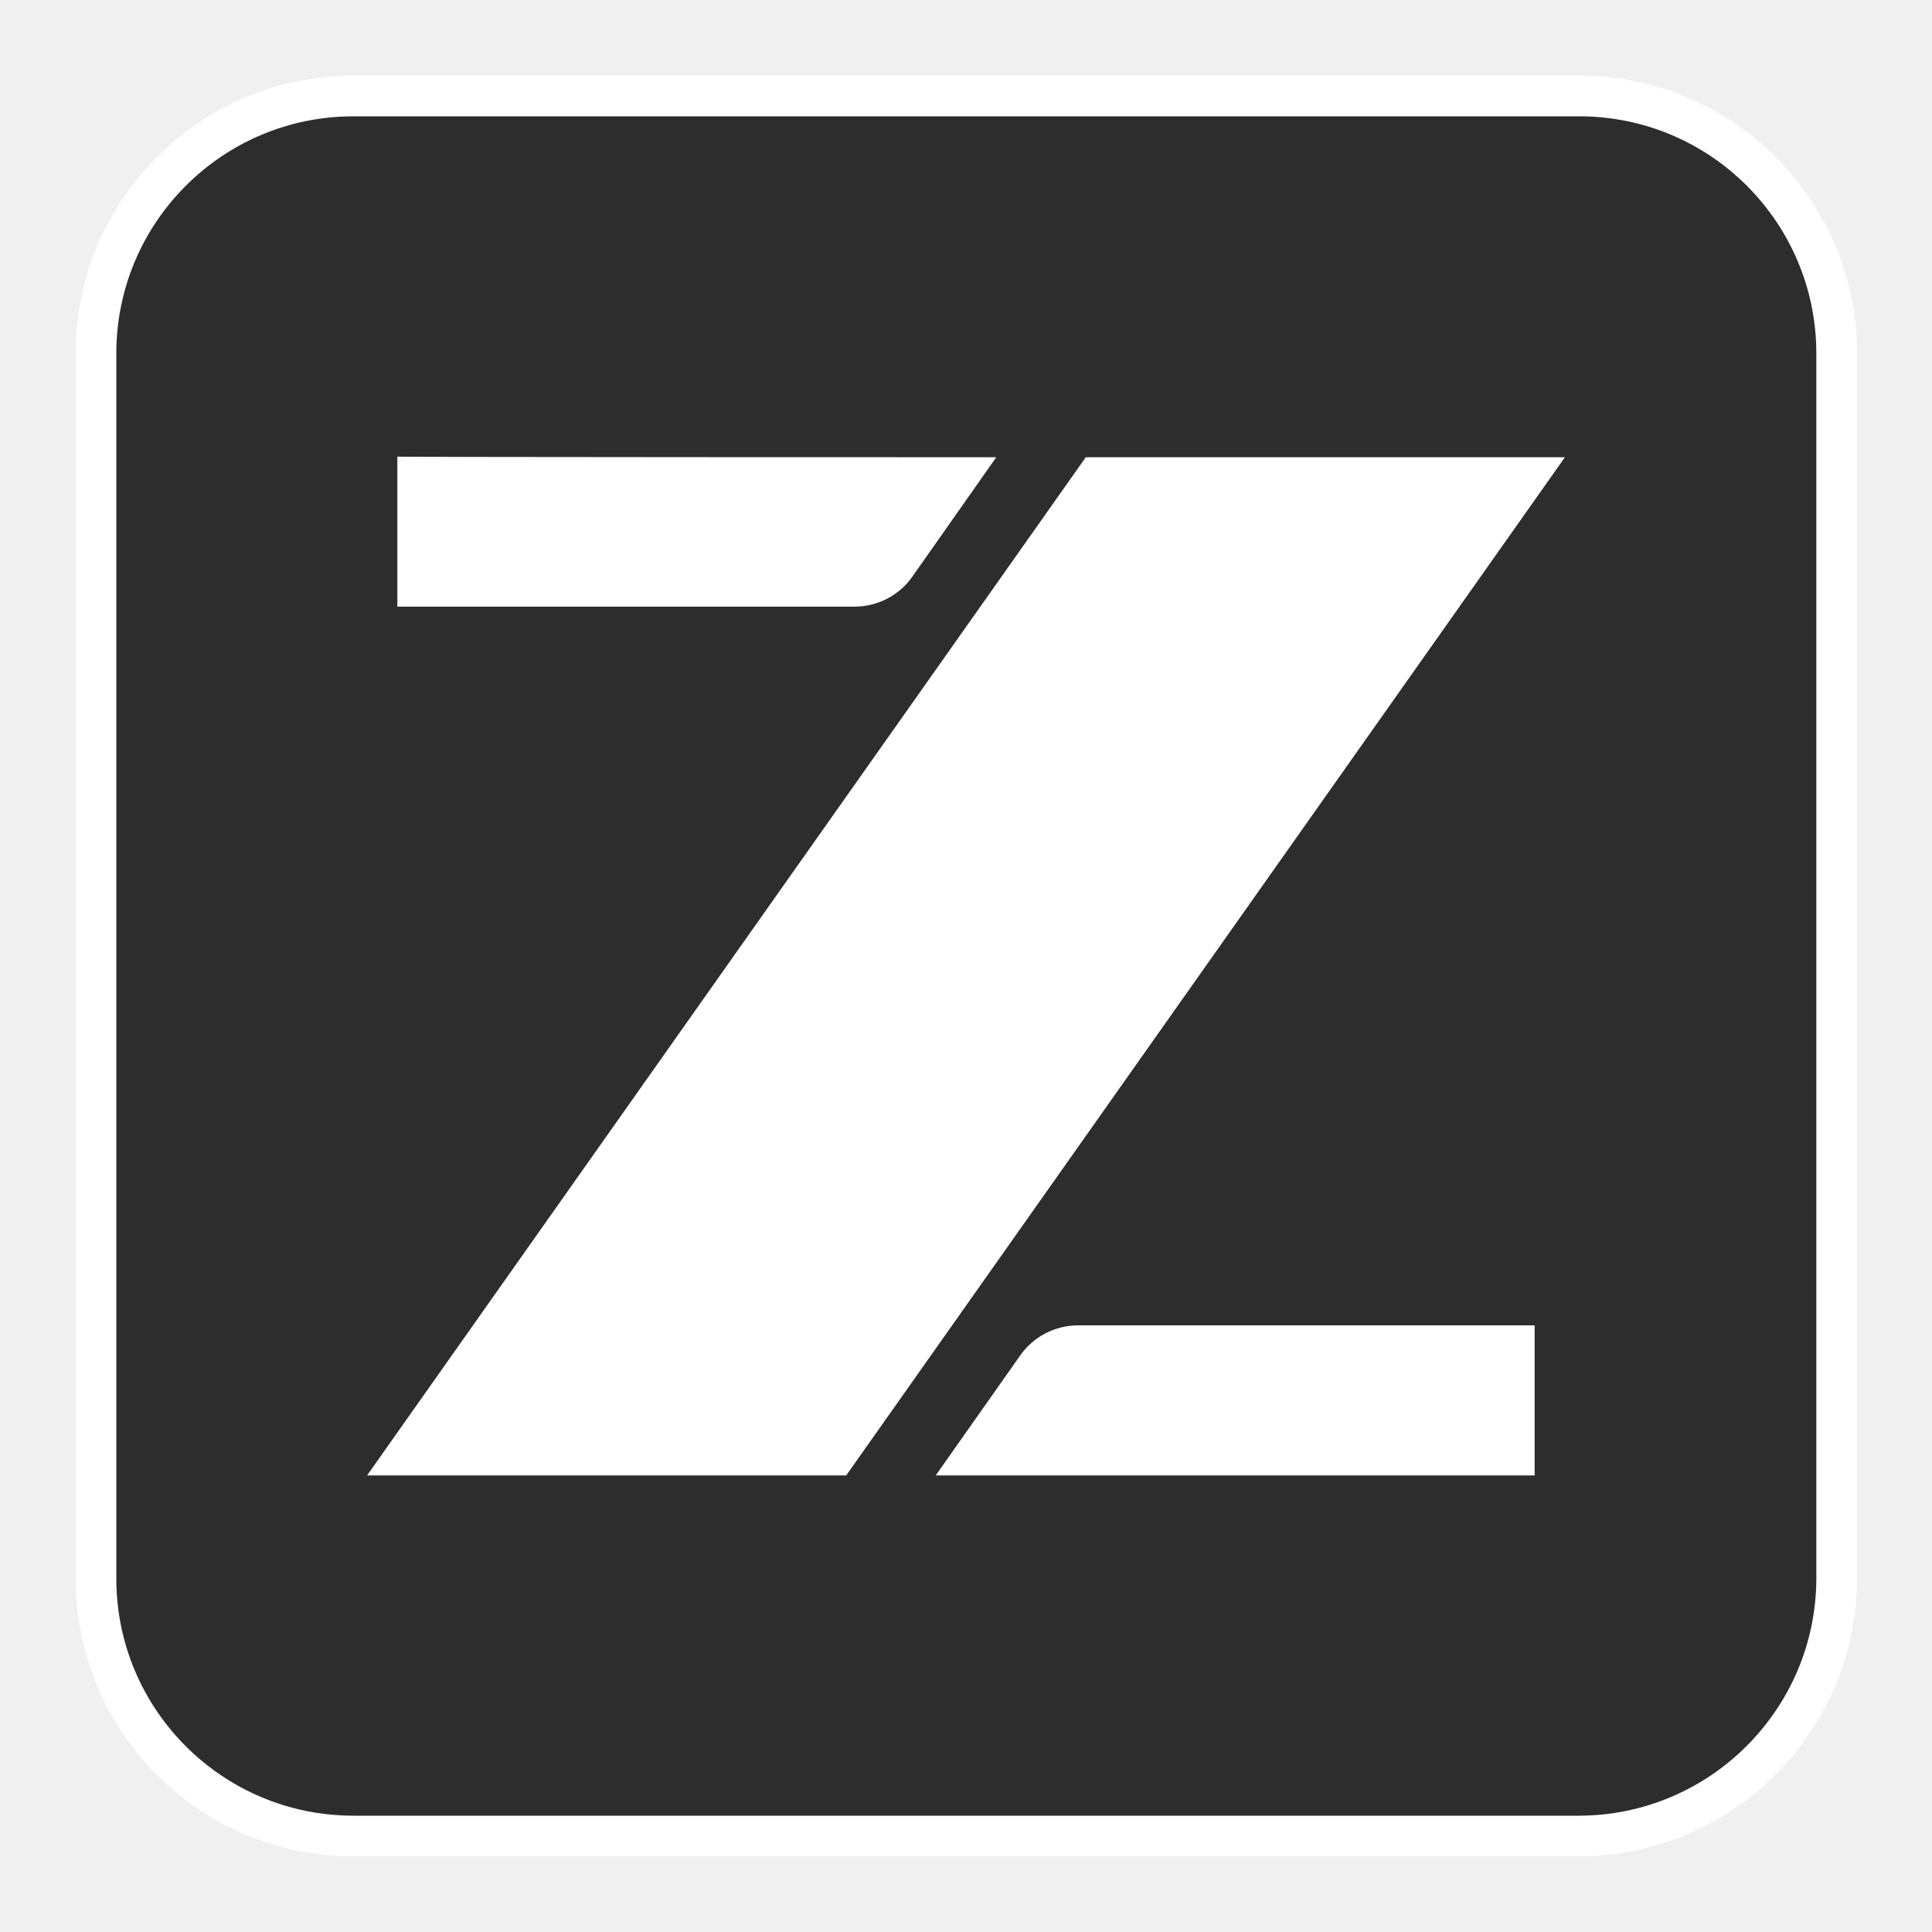
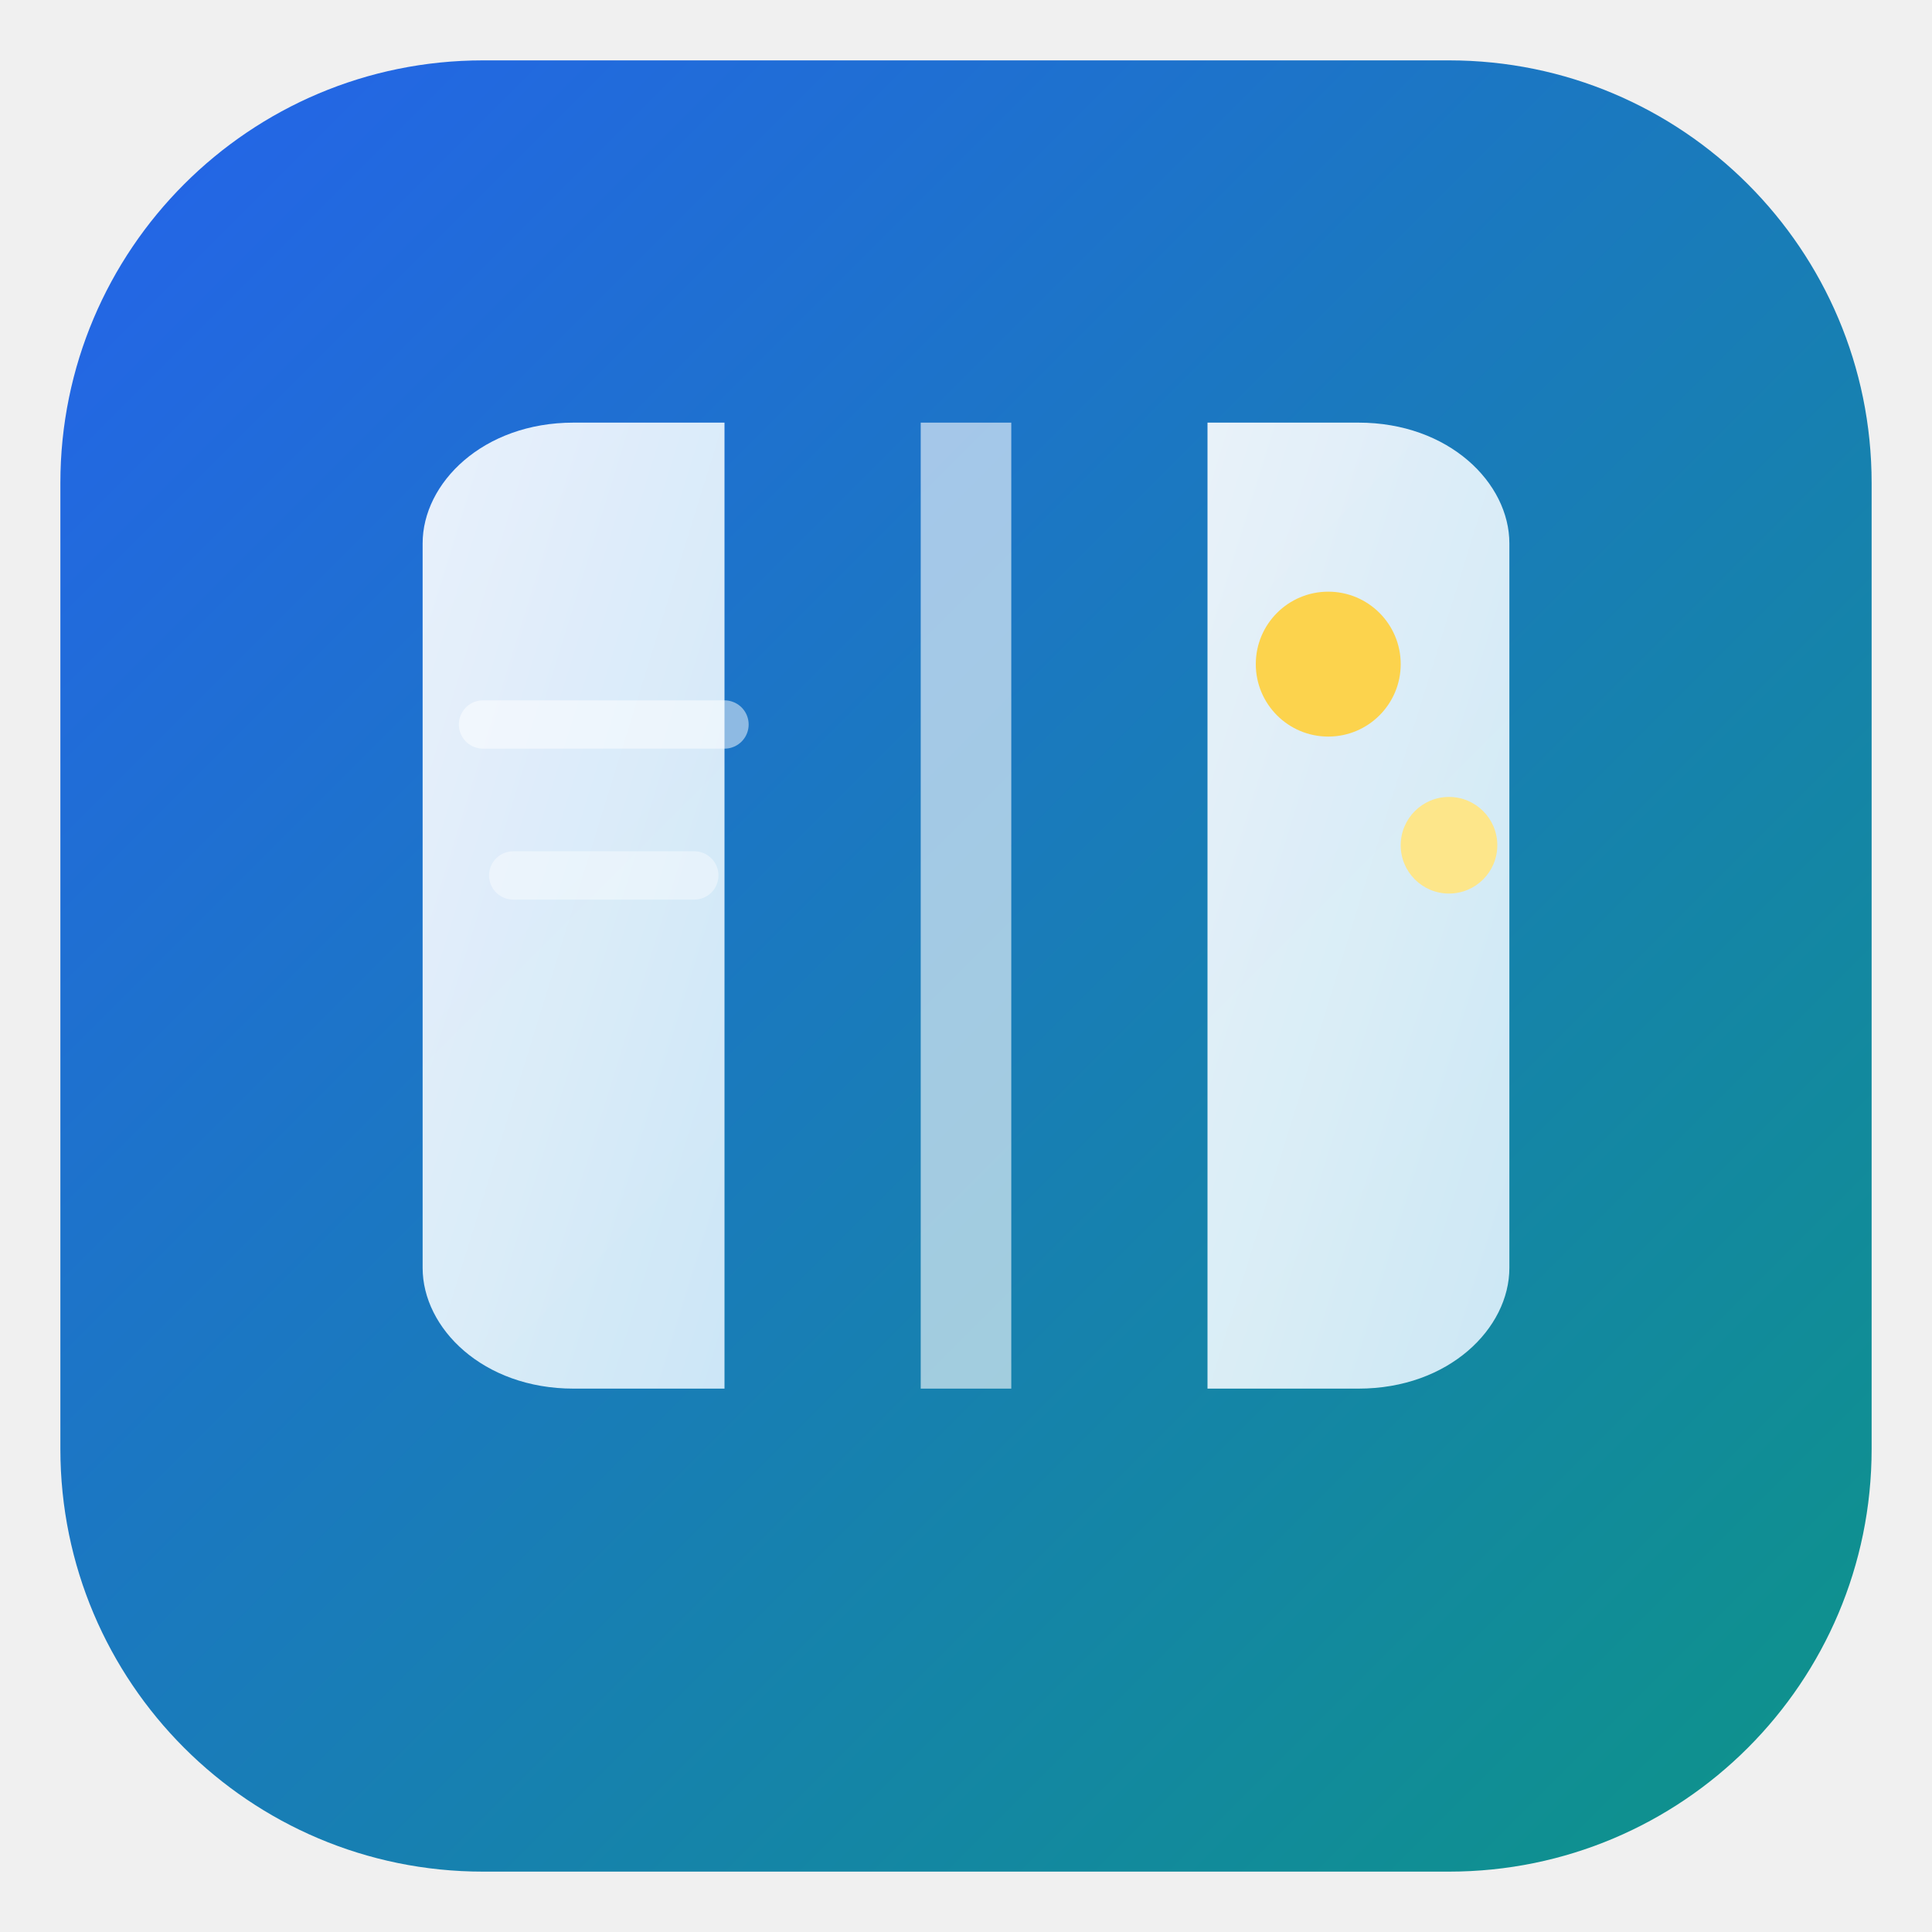
- <svg xmlns="http://www.w3.org/2000/svg" version="1.1" x="0px" y="0px" viewBox="0 0 30 30" style="enable-background:new 0 0 30 30;" xml:space="preserve">
+ <svg xmlns="http://www.w3.org/2000/svg" viewBox="0 0 32 32">
  <defs>
-     <style type="text/css">
-     .st194{fill:#2D2D2D;stroke:#FFFFFF;stroke-width:0.632;stroke-miterlimit:10;}
-     .st23{fill:#FFFFFF;}
- 
-     .z-breathe {
-       animation: breathe 2.5s ease-in-out infinite;
-     }
- 
-     @keyframes breathe {
-       0%, 100% { opacity: 0.7; }
-       50% { opacity: 1; }
-     }
-   </style>
+     <linearGradient id="bgGrad" x1="0%" y1="0%" x2="100%" y2="100%">
+       <stop offset="0%" style="stop-color:#2563EB" />
+       <stop offset="100%" style="stop-color:#0D9488" />
+     </linearGradient>
+     <linearGradient id="bookGrad" x1="0%" y1="0%" x2="100%" y2="100%">
+       <stop offset="0%" style="stop-color:#FFFFFF" />
+       <stop offset="100%" style="stop-color:#E0F2FE" />
+     </linearGradient>
  </defs>
-   <g>
-     <path class="st194" d="M24.51,28.51H5.49c-2.21,0-4-1.79-4-4V5.49c0-2.21,1.79-4,4-4h19.03c2.21,0,4,1.79,4,4v19.03     C28.51,26.72,26.72,28.51,24.51,28.51z" />
-     <g class="z-breathe">
-       <path class="st23" d="M15.47,7.1l-1.3,1.85c-0.2,0.29-0.54,0.47-0.9,0.47h-7.1V7.09C6.16,7.1,15.47,7.1,15.47,7.1z" />
-       <polygon class="st23" points="24.3,7.1 13.14,22.91 5.7,22.91 16.86,7.1" />
-       <path class="st23" d="M14.53,22.91l1.31-1.86c0.2-0.29,0.54-0.47,0.9-0.47h7.09v2.33H14.53z" />
-     </g>
-   </g>
+   <rect x="1" y="1" width="30" height="30" rx="7" fill="url(#bgGrad)" />
+   <path d="M7 9c0-1 1-2 2.5-2h2.5v16H9.5C8 23 7 22 7 21V9z" fill="url(#bookGrad)" opacity="0.9" />
+   <path d="M25 9c0-1-1-2-2.5-2H20v16h2.5c1.5 0 2.5-1 2.5-2V9z" fill="url(#bookGrad)" opacity="0.9" />
+   <line x1="16" y1="7" x2="16" y2="23" stroke="white" stroke-width="1.5" opacity="0.6" />
+   <circle cx="22" cy="11" r="1.2" fill="#FCD34D" />
+   <circle cx="24" cy="14" r="0.8" fill="#FDE68A" />
+   <line x1="8" y1="12" x2="12" y2="12" stroke="white" stroke-width="0.8" opacity="0.5" stroke-linecap="round" />
+   <line x1="8.5" y1="14.5" x2="11.5" y2="14.5" stroke="white" stroke-width="0.8" opacity="0.4" stroke-linecap="round" />
</svg>
